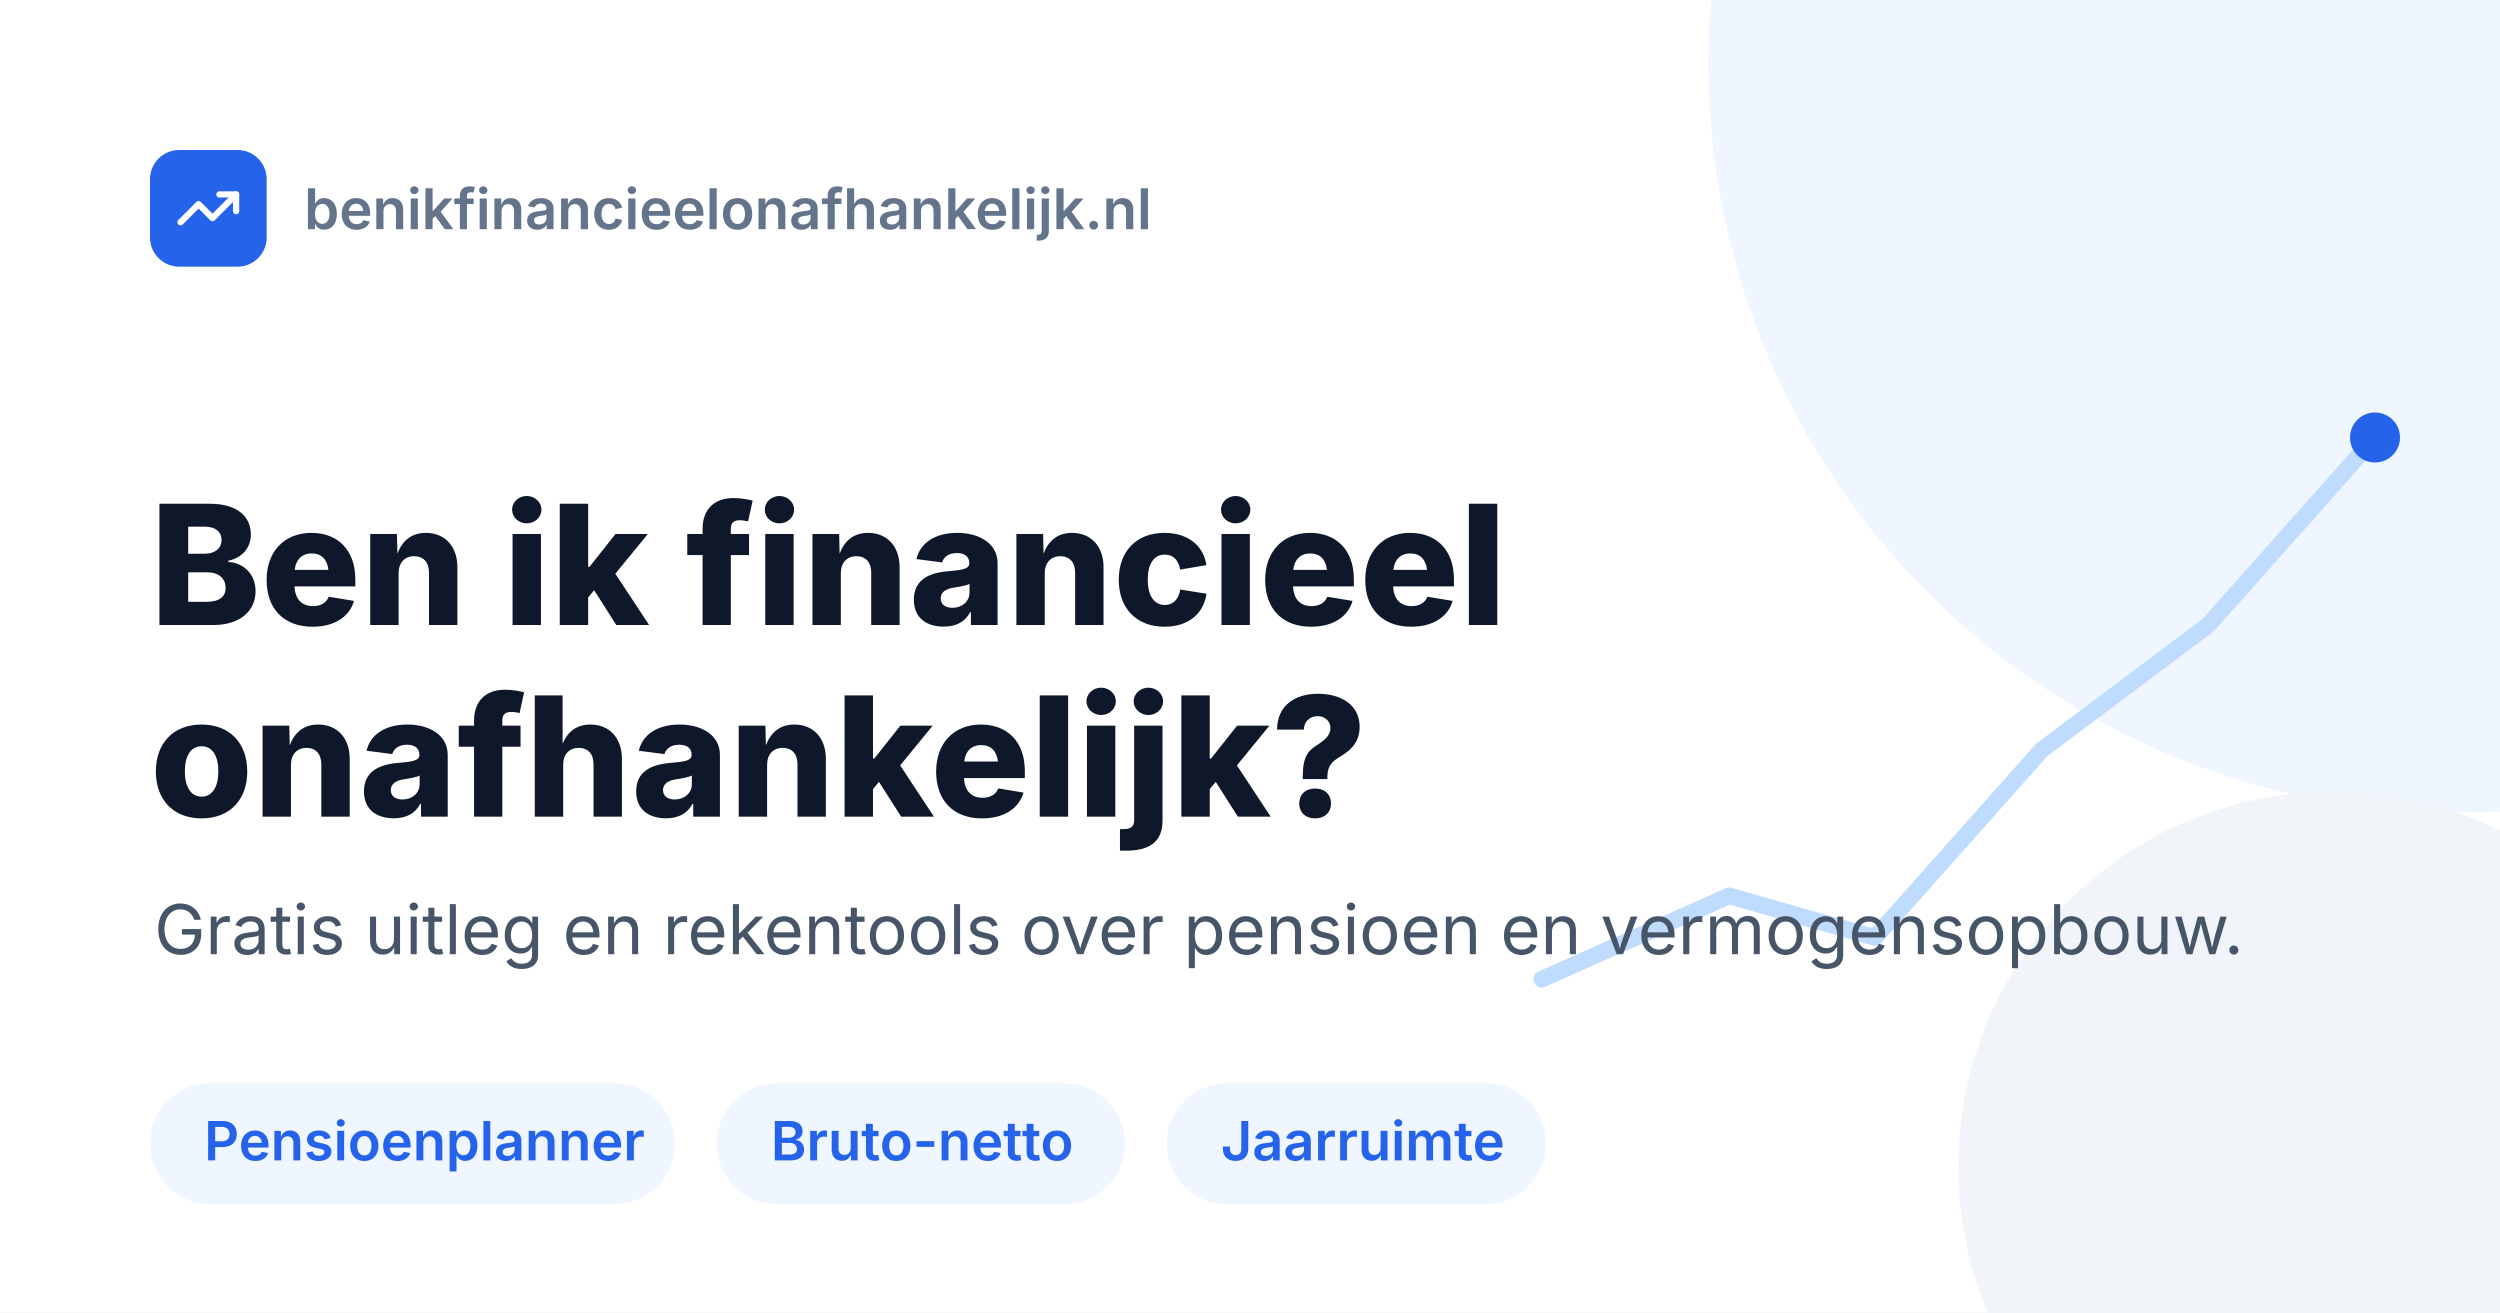
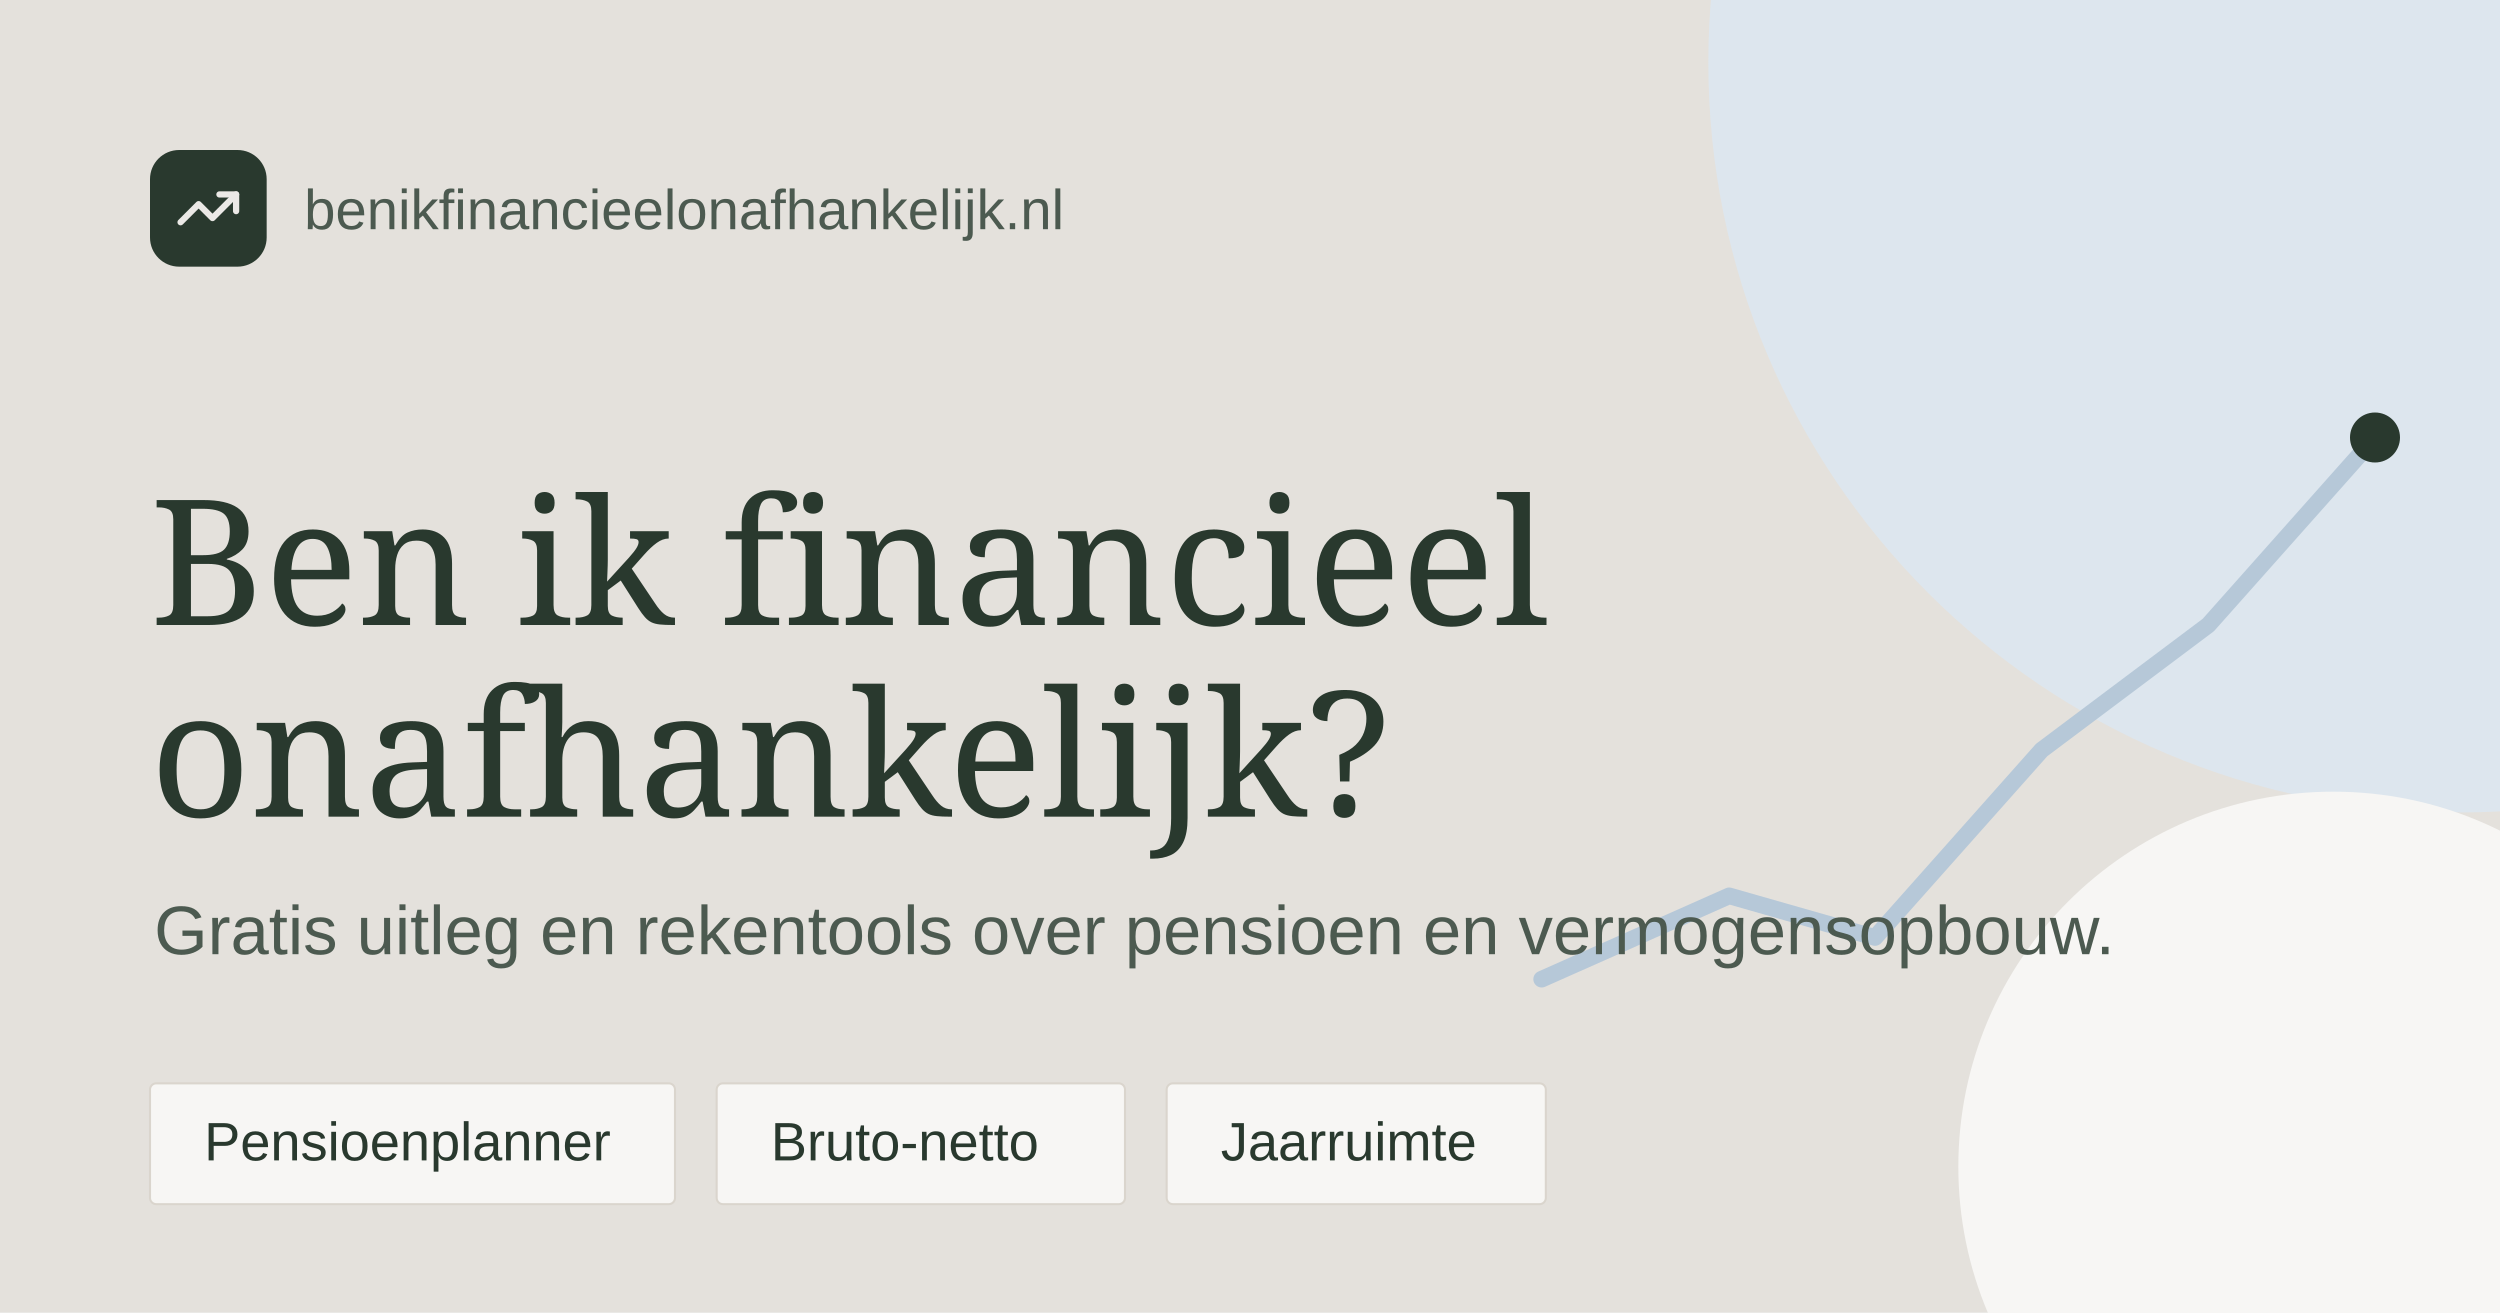
<svg xmlns="http://www.w3.org/2000/svg" width="1200" height="630" viewBox="0 0 1200 630">
-   <rect width="1200" height="630" fill="#ffffff" />
-   <circle cx="1180" cy="30" r="360" fill="#eff6ff" />
-   <circle cx="1120" cy="560" r="180" fill="#f1f5f9" />
-   <polyline points="740,470 830,430 900,450 980,360 1060,300 1140,210" fill="none" stroke="#bfdbfe" stroke-width="8" stroke-linecap="round" stroke-linejoin="round" />
-   <circle cx="1140" cy="210" r="12" fill="#2563eb" />
-   <rect x="72" y="72" width="56" height="56" rx="14" fill="#2563eb" />
-   <polyline points="113.33,93.33 102,104.67 95.33,98 86.67,106.67" fill="none" stroke="#ffffff" stroke-width="3" stroke-linecap="round" stroke-linejoin="round" />
-   <polyline points="105.33,93.33 113.33,93.33 113.33,101.33" fill="none" stroke="#ffffff" stroke-width="3" stroke-linecap="round" stroke-linejoin="round" />
-   <text x="146" y="110" font-family="Inter, Arial, Helvetica, sans-serif" font-size="27" font-weight="600" fill="#64748b">benikfinancieelonafhankelijk.nl</text>
-   <text x="72" y="300" font-family="Inter, Arial, Helvetica, sans-serif" font-size="80" font-weight="800" fill="#0f172a">Ben ik financieel</text>
-   <text x="72" y="392" font-family="Inter, Arial, Helvetica, sans-serif" font-size="80" font-weight="800" fill="#0f172a">onafhankelijk?</text>
-   <text x="74" y="458" font-family="Inter, Arial, Helvetica, sans-serif" font-size="33" font-weight="400" fill="#475569">Gratis uitleg en rekentools over pensioen en vermogensopbouw.</text>
-   <g font-family="Inter, Arial, Helvetica, sans-serif" font-size="26" font-weight="600" fill="#2563eb">
-     <rect x="72" y="520" width="252" height="58" rx="29" fill="#eff6ff" />
+   <rect width="1200" height="630" fill="#E4E1DC" />
+   <circle cx="1180" cy="30" r="360" fill="#DDE6EE" />
+   <circle cx="1120" cy="560" r="180" fill="#F7F6F4" />
+   <polyline points="740,470 830,430 900,450 980,360 1060,300 1140,210" fill="none" stroke="#B6C8D8" stroke-width="8" stroke-linecap="round" stroke-linejoin="round" />
+   <circle cx="1140" cy="210" r="12" fill="#29392E" />
+   <rect x="72" y="72" width="56" height="56" rx="14" fill="#29392E" />
+   <polyline points="113.33,93.33 102,104.67 95.33,98 86.67,106.67" fill="none" stroke="#EBE9E6" stroke-width="3" stroke-linecap="round" stroke-linejoin="round" />
+   <polyline points="105.33,93.33 113.33,93.33 113.33,101.33" fill="none" stroke="#EBE9E6" stroke-width="3" stroke-linecap="round" stroke-linejoin="round" />
+   <text x="146" y="110" font-family="DM Sans, Arial, Helvetica, sans-serif" font-size="27" font-weight="500" fill="#4C5A50">benikfinancieelonafhankelijk.nl</text>
+   <text x="72" y="300" font-family="Instrument Serif, Georgia, serif" font-size="84" font-weight="400" fill="#29392E">Ben ik financieel</text>
+   <text x="72" y="392" font-family="Instrument Serif, Georgia, serif" font-size="84" font-weight="400" fill="#29392E">onafhankelijk?</text>
+   <text x="74" y="458" font-family="DM Sans, Arial, Helvetica, sans-serif" font-size="33" font-weight="400" fill="#4C5A50">Gratis uitleg en rekentools over pensioen en vermogensopbouw.</text>
+   <g font-family="DM Sans, Arial, Helvetica, sans-serif" font-size="26" font-weight="500" fill="#29392E">
+     <rect x="72" y="520" width="252" height="58" rx="3" fill="#F7F6F4" stroke="#DAD5CD" />
    <text x="98" y="557">Pensioenplanner</text>
-     <rect x="344" y="520" width="196" height="58" rx="29" fill="#eff6ff" />
+     <rect x="344" y="520" width="196" height="58" rx="3" fill="#F7F6F4" stroke="#DAD5CD" />
    <text x="370" y="557">Bruto-netto</text>
-     <rect x="560" y="520" width="182" height="58" rx="29" fill="#eff6ff" />
+     <rect x="560" y="520" width="182" height="58" rx="3" fill="#F7F6F4" stroke="#DAD5CD" />
    <text x="586" y="557">Jaarruimte</text>
  </g>
</svg>
